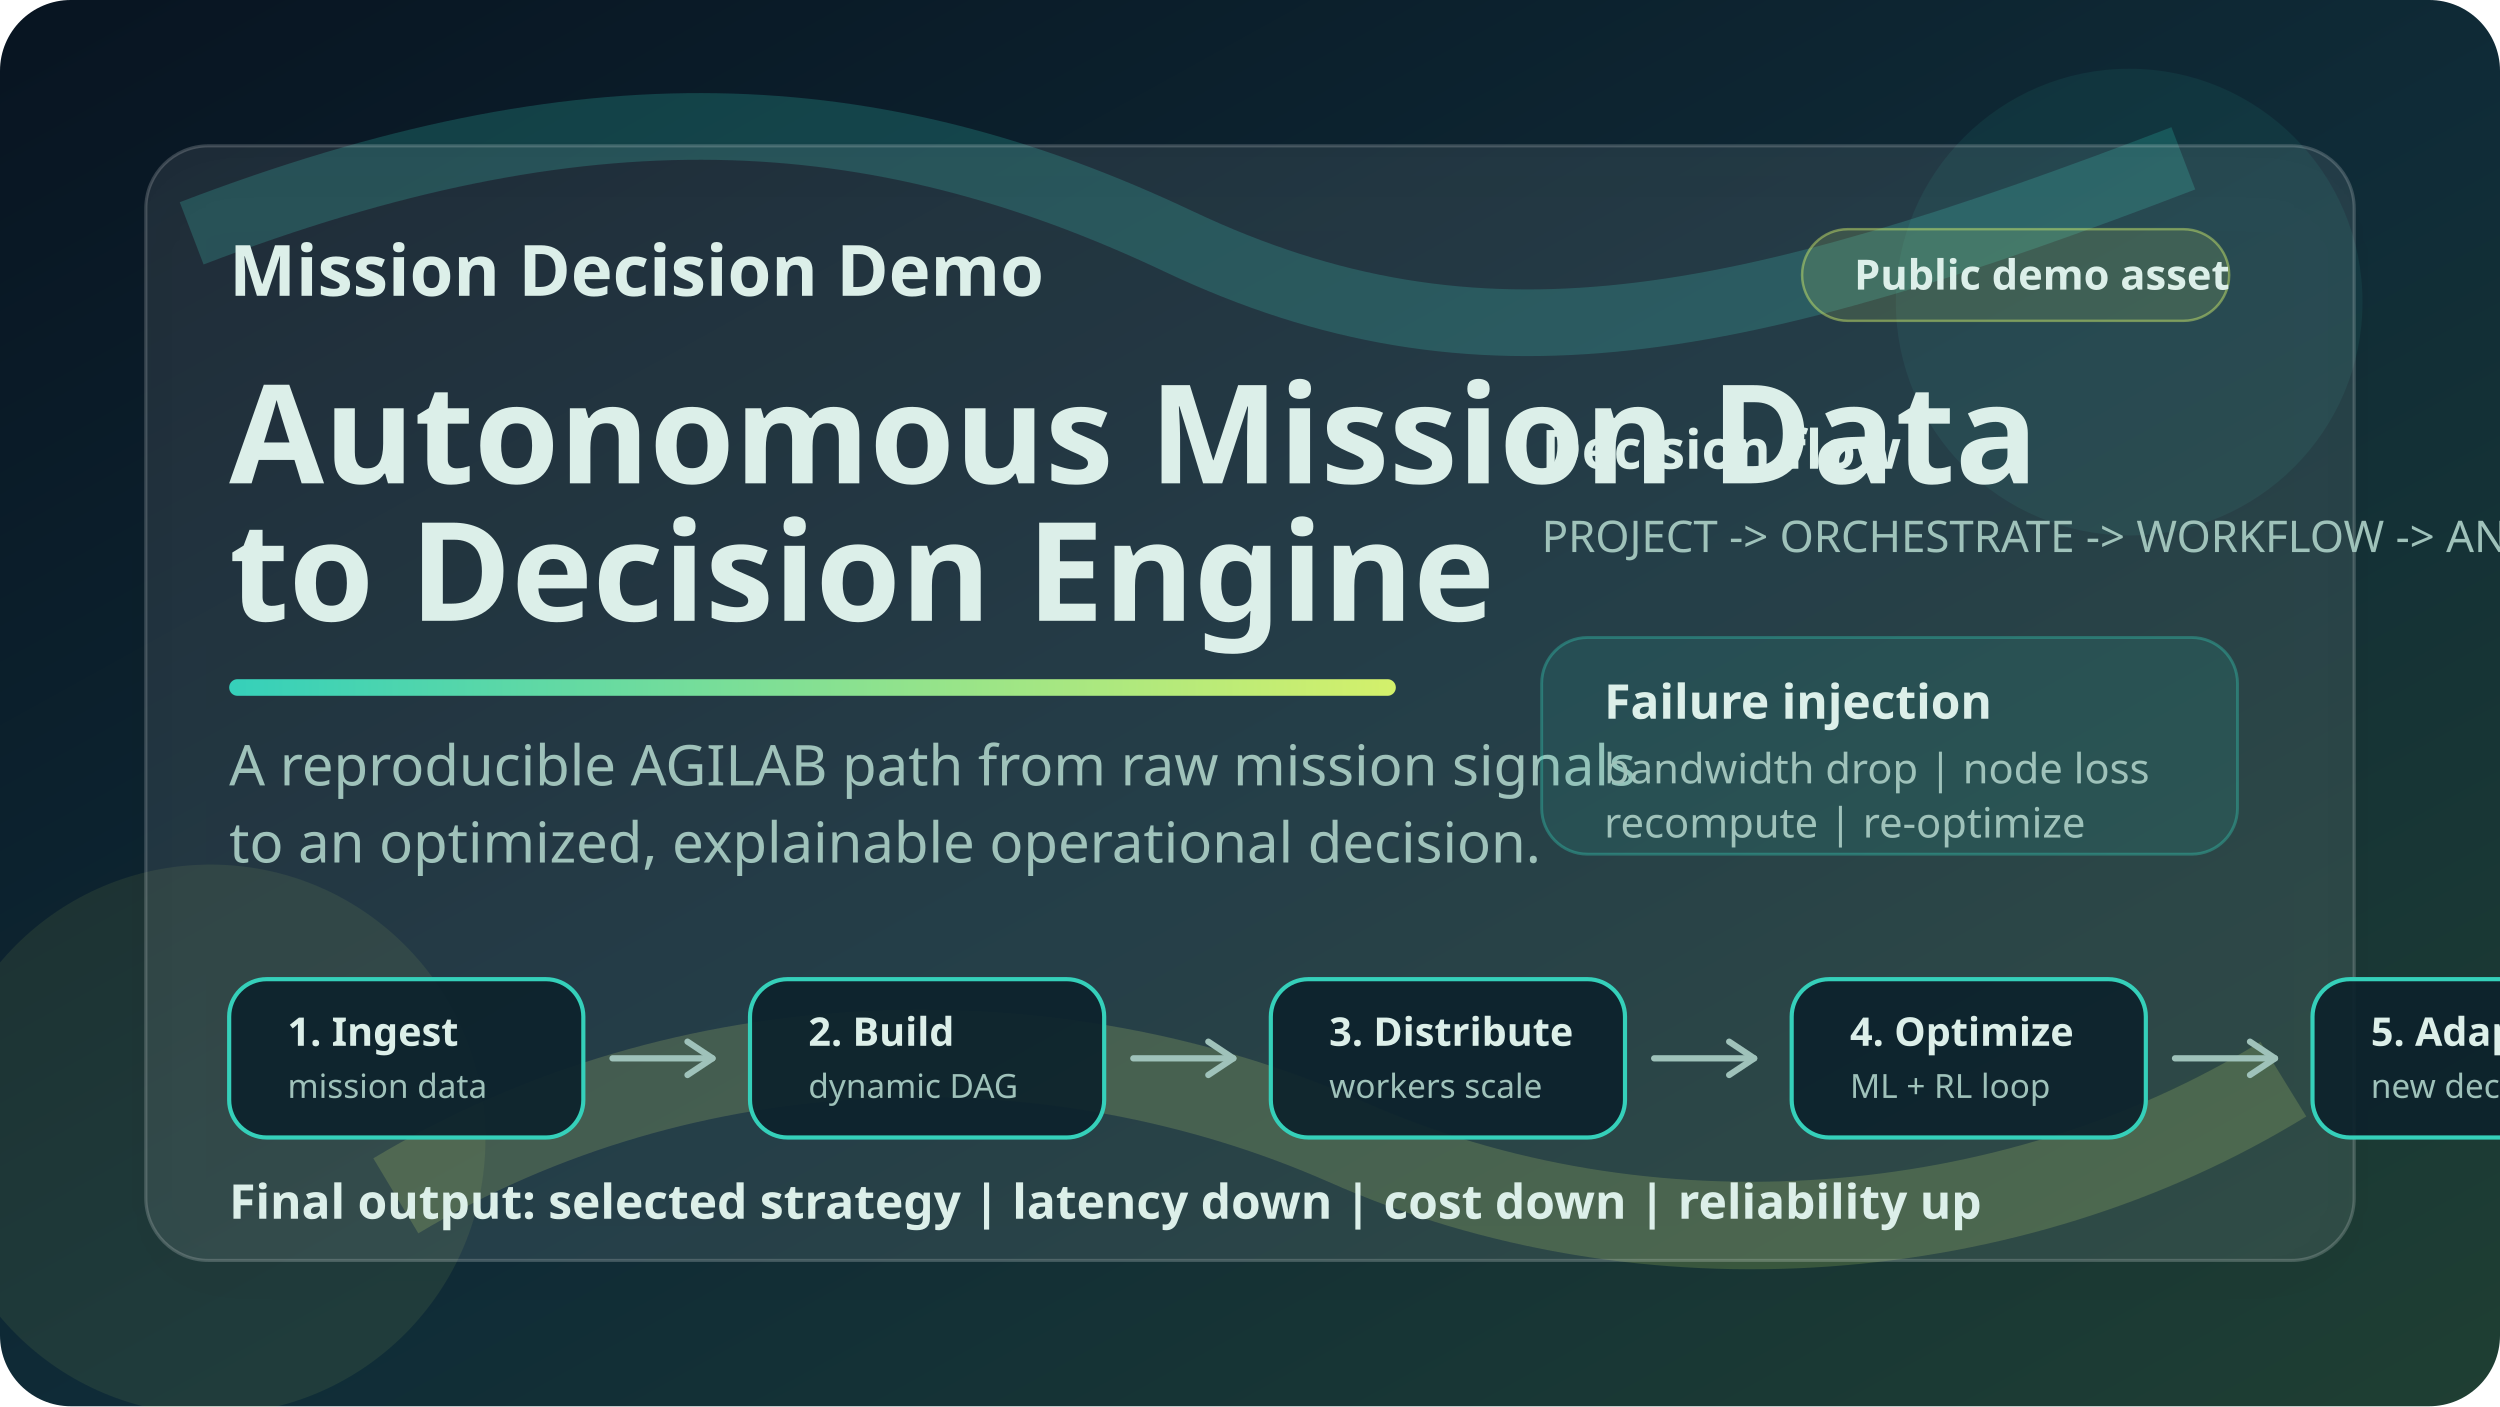
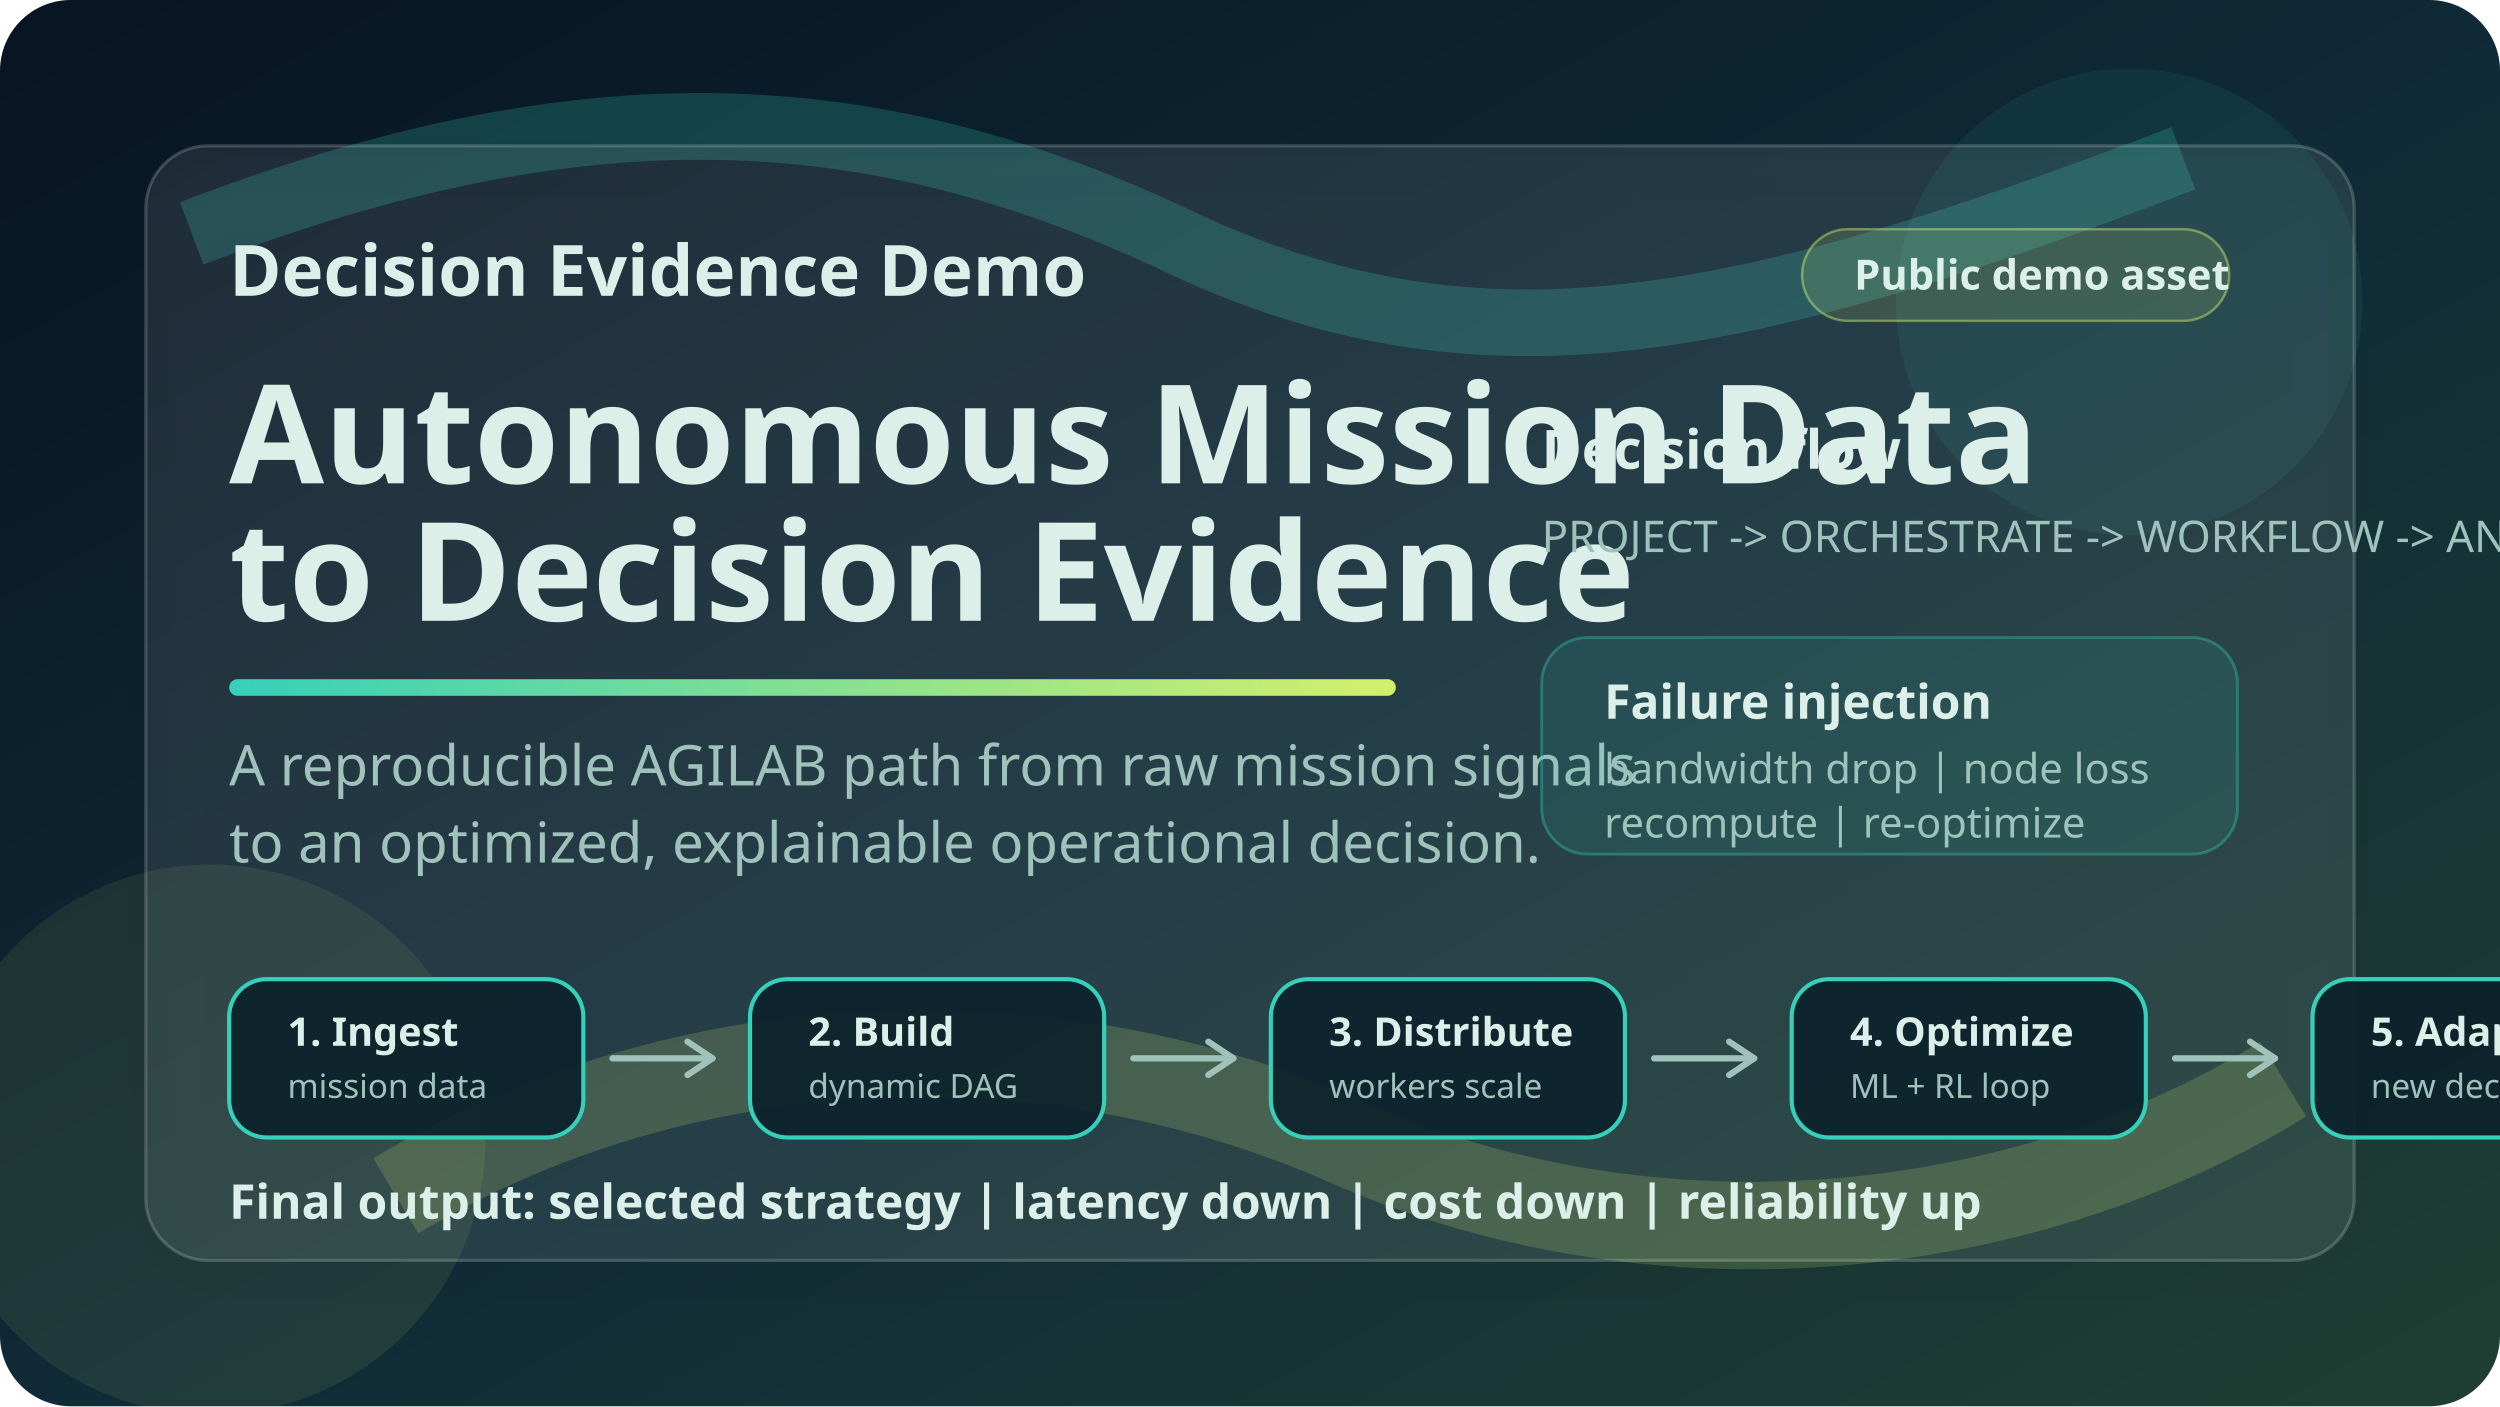
<svg xmlns="http://www.w3.org/2000/svg" width="1200" height="675" viewBox="0 0 1200 675" role="img" aria-labelledby="title desc">
  <defs>
    <linearGradient id="bg" x1="0" y1="0" x2="1" y2="1">
      <stop offset="0" stop-color="#081421" />
      <stop offset="0.52" stop-color="#0f2b37" />
      <stop offset="1" stop-color="#1f3f33" />
    </linearGradient>
    <linearGradient id="accent" x1="0" y1="0" x2="1" y2="0">
      <stop offset="0" stop-color="#35d0ba" />
      <stop offset="1" stop-color="#d4f06b" />
    </linearGradient>
    <filter id="softShadow" x="-20%" y="-20%" width="140%" height="140%">
      <feDropShadow dx="0" dy="12" stdDeviation="18" flood-color="#000000" flood-opacity="0.28" />
    </filter>
    <style>
      .label { font-family: "Aptos", "Segoe UI", sans-serif; fill: #dcefe9; }
      .muted { fill: #9fc2ba; }
      .panel { fill: rgba(255,255,255,0.08); stroke: rgba(255,255,255,0.18); stroke-width: 1.5; }
      .step { fill: rgba(12,34,44,0.92); stroke: #35d0ba; stroke-width: 2; }
      .chip { fill: rgba(212,240,107,0.14); stroke: rgba(212,240,107,0.45); stroke-width: 1.2; }
    </style>
  </defs>
  <rect width="1200" height="675" rx="34" fill="url(#bg)" />
  <path d="M92 112 C280 40 418 46 566 116 C710 184 834 158 1048 76" fill="none" stroke="#35d0ba" stroke-opacity="0.22" stroke-width="32" />
  <path d="M190 574 C330 490 505 486 646 548 C790 612 966 598 1096 518" fill="none" stroke="#d4f06b" stroke-opacity="0.18" stroke-width="42" />
  <circle cx="1022" cy="145" r="112" fill="#35d0ba" fill-opacity="0.08" />
  <circle cx="101" cy="547" r="132" fill="#d4f06b" fill-opacity="0.08" />
  <g filter="url(#softShadow)">
    <rect x="70" y="70" width="1060" height="535" rx="30" class="panel" />
  </g>
-   <text x="110" y="142" class="label" font-size="34" font-weight="700">Mission Decision Demo</text>
+   <text x="110" y="142" class="label" font-size="34" font-weight="700">Decision Evidence Demo</text>
  <rect x="865" y="110" width="205" height="44" rx="22" class="chip" />
  <text x="890" y="139" class="label" font-size="20" font-weight="700">Public demo asset</text>
  <text x="110" y="232" class="label" font-size="66" font-weight="800">Autonomous Mission Data</text>
-   <text x="110" y="298" class="label" font-size="66" font-weight="800">to Decision Engine</text>
+   <text x="110" y="298" class="label" font-size="66" font-weight="800">to Decision Evidence</text>
  <rect x="110" y="326" width="560" height="8" rx="4" fill="url(#accent)" />
  <text x="110" y="377" class="label muted" font-size="27">A reproducible AGILAB path from raw mission signals</text>
  <text x="110" y="414" class="label muted" font-size="27">to an optimized, explainable operational decision.</text>
  <text x="740" y="225" class="label" font-size="26" font-weight="700">Decision flow</text>
  <text x="740" y="265" class="label muted" font-size="21">PROJECT -&gt; ORCHESTRATE -&gt; WORKFLOW -&gt; ANALYSIS</text>
  <g transform="translate(110 470)">
    <rect x="0" y="0" width="170" height="76" rx="18" class="step" />
    <text x="28" y="32" class="label" font-size="19" font-weight="700">1. Ingest</text>
    <text x="28" y="57" class="label muted" font-size="16">mission data</text>
    <path d="M184 38 L232 38" stroke="#9fc2ba" stroke-width="3" stroke-linecap="round" />
    <path d="M232 38 L220 30 M232 38 L220 46" stroke="#9fc2ba" stroke-width="3" stroke-linecap="round" />
    <rect x="250" y="0" width="170" height="76" rx="18" class="step" />
    <text x="278" y="32" class="label" font-size="19" font-weight="700">2. Build</text>
    <text x="278" y="57" class="label muted" font-size="16">dynamic DAG</text>
    <path d="M434 38 L482 38" stroke="#9fc2ba" stroke-width="3" stroke-linecap="round" />
    <path d="M482 38 L470 30 M482 38 L470 46" stroke="#9fc2ba" stroke-width="3" stroke-linecap="round" />
    <rect x="500" y="0" width="170" height="76" rx="18" class="step" />
    <text x="528" y="32" class="label" font-size="19" font-weight="700">3. Distribute</text>
    <text x="528" y="57" class="label muted" font-size="16">workers scale</text>
    <path d="M684 38 L732 38" stroke="#9fc2ba" stroke-width="3" stroke-linecap="round" />
    <path d="M732 38 L720 30 M732 38 L720 46" stroke="#9fc2ba" stroke-width="3" stroke-linecap="round" />
    <rect x="750" y="0" width="170" height="76" rx="18" class="step" />
    <text x="778" y="32" class="label" font-size="19" font-weight="700">4. Optimize</text>
    <text x="778" y="57" class="label muted" font-size="16">ML + RL loop</text>
    <path d="M934 38 L982 38" stroke="#9fc2ba" stroke-width="3" stroke-linecap="round" />
    <path d="M982 38 L970 30 M982 38 L970 46" stroke="#9fc2ba" stroke-width="3" stroke-linecap="round" />
    <rect x="1000" y="0" width="170" height="76" rx="18" class="step" />
    <text x="1028" y="32" class="label" font-size="19" font-weight="700">5. Adapt</text>
    <text x="1028" y="57" class="label muted" font-size="16">new decision</text>
  </g>
  <rect x="740" y="306" width="334" height="104" rx="22" fill="rgba(53,208,186,0.11)" stroke="rgba(53,208,186,0.35)" stroke-width="1.4" />
  <text x="770" y="345" class="label" font-size="23" font-weight="700">Failure injection</text>
  <text x="770" y="376" class="label muted" font-size="20">bandwidth drop | node loss</text>
  <text x="770" y="402" class="label muted" font-size="20">recompute | re-optimize</text>
  <text x="110" y="585" class="label" font-size="23" font-weight="700">Final output: selected strategy | latency down | cost down | reliability up</text>
</svg>
